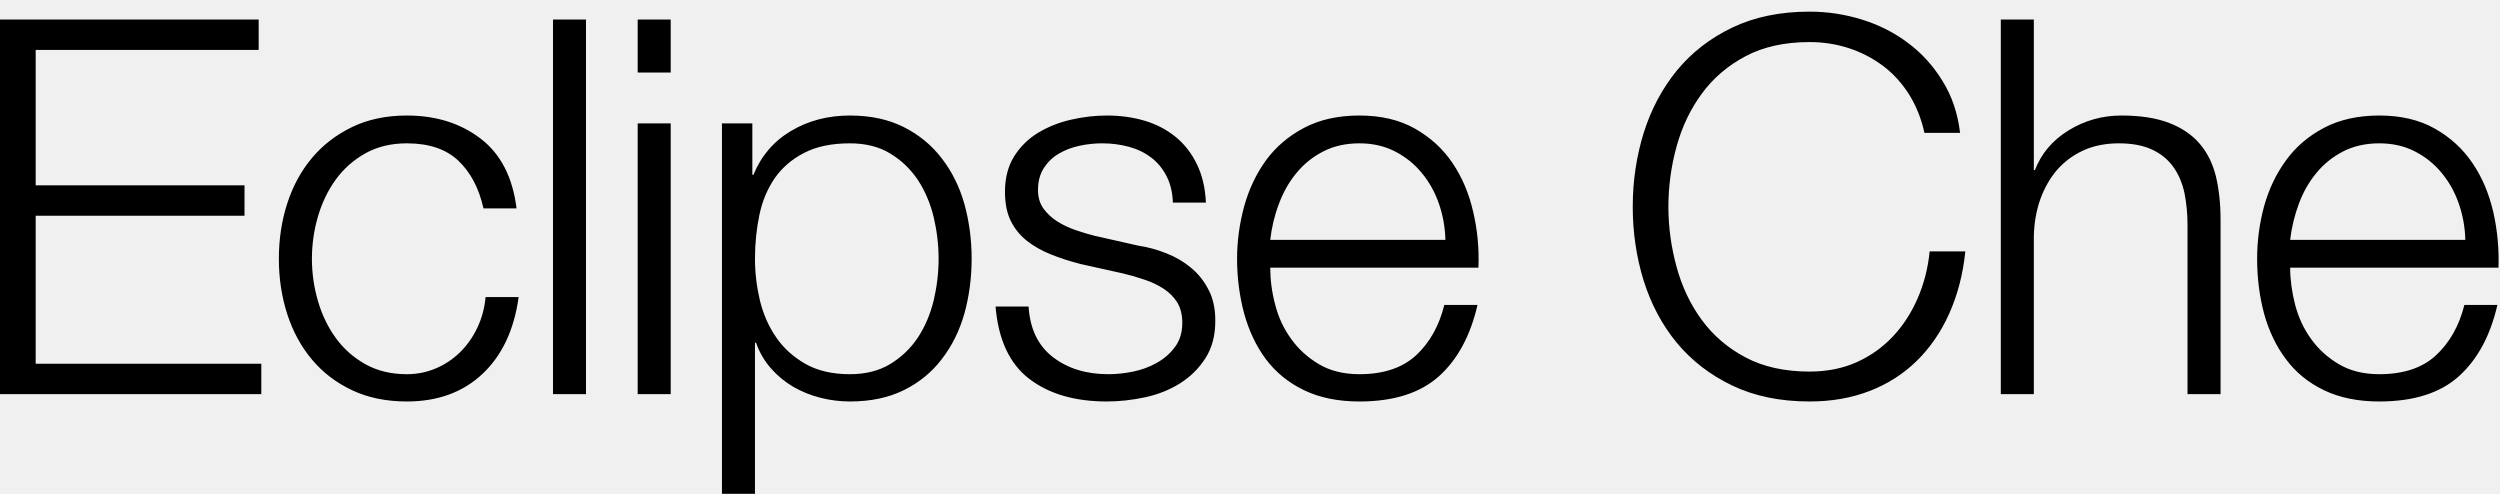
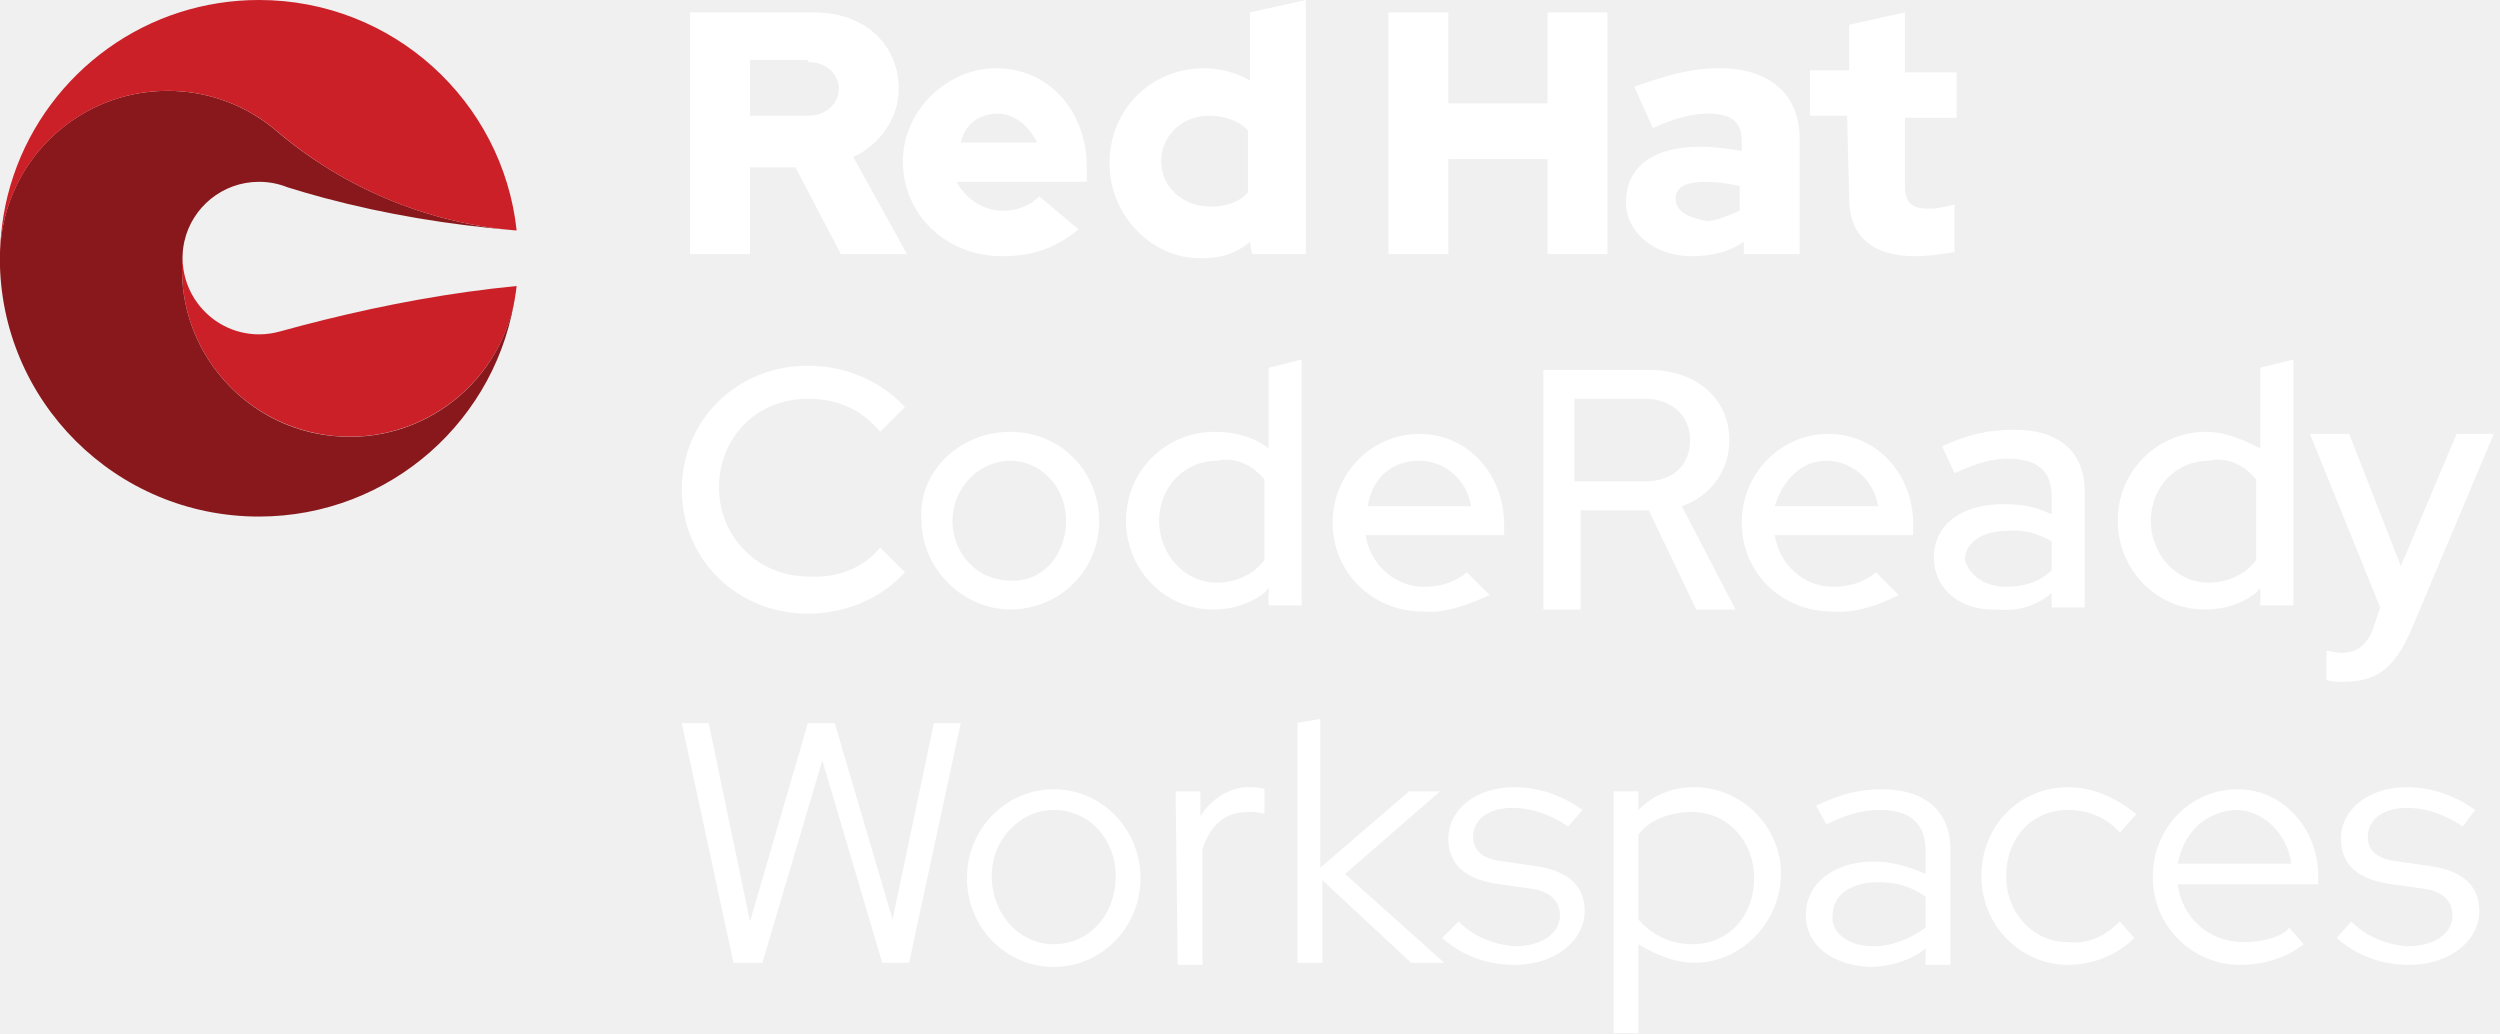
- <svg xmlns="http://www.w3.org/2000/svg" version="1.1" width="100%" height="100%" viewBox="0 0 162 32">
-   <path fill="#000" class="outer-fill" d="M 0,1.264 V 25.54 H 16.932 V 23.568 H 2.312 V 13.98 H 15.844 V 12.008 H 2.312 V 3.236 h 14.45 V 1.264 H 0 z m 31.33,12.24 h 2.142 C 33.223,11.487 32.446,9.979 31.143,8.982 29.84,7.985 28.247,7.486 26.366,7.486 c -1.337,0 -2.522,0.249 -3.553,0.748 -1.031,0.499 -1.898,1.167 -2.601,2.006 -0.703,0.839 -1.235,1.819 -1.598,2.941 -0.363,1.122 -0.544,2.318 -0.544,3.587 0,1.269 0.181,2.465 0.544,3.587 0.363,1.122 0.895,2.102 1.598,2.941 0.703,0.839 1.57,1.502 2.601,1.989 1.031,0.487 2.216,0.731 3.553,0.731 1.995,0 3.627,-0.595 4.896,-1.785 1.269,-1.19 2.051,-2.85 2.346,-4.981 h -2.142 c -0.068,0.725 -0.249,1.394 -0.544,2.006 -0.295,0.612 -0.669,1.139 -1.122,1.581 -0.453,0.442 -0.975,0.788 -1.564,1.037 -0.589,0.249 -1.213,0.374 -1.87,0.374 -1.02,0 -1.915,-0.215 -2.686,-0.646 -0.771,-0.431 -1.411,-0.997 -1.921,-1.7 -0.51,-0.703 -0.895,-1.502 -1.156,-2.397 -0.261,-0.895 -0.391,-1.808 -0.391,-2.737 0,-0.929 0.13,-1.842 0.391,-2.737 0.261,-0.895 0.646,-1.694 1.156,-2.397 0.51,-0.703 1.15,-1.269 1.921,-1.7 0.771,-0.431 1.666,-0.646 2.686,-0.646 1.428,0 2.539,0.374 3.332,1.122 0.793,0.748 1.337,1.779 1.632,3.094 z M 35.834,1.264 V 25.54 h 2.138 V 1.264 h -2.138 z m 5.488,0 v 3.434 h 2.14 V 1.264 h -2.14 z m 0,6.732 V 25.54 h 2.14 V 7.996 h -2.14 z m 5.46,0 V 32 h 2.14 v -9.792 h 0.07 c 0.22,0.635 0.55,1.19 0.97,1.666 0.42,0.476 0.9,0.873 1.44,1.19 0.55,0.317 1.14,0.555 1.77,0.714 0.63,0.159 1.27,0.238 1.9,0.238 1.34,0 2.5,-0.244 3.49,-0.731 0.99,-0.487 1.81,-1.156 2.46,-2.006 0.66,-0.85 1.15,-1.836 1.47,-2.958 0.31,-1.122 0.47,-2.306 0.47,-3.553 0,-1.247 -0.16,-2.431 -0.47,-3.553 -0.32,-1.122 -0.81,-2.108 -1.47,-2.958 -0.65,-0.85 -1.47,-1.524 -2.46,-2.023 -0.99,-0.499 -2.15,-0.748 -3.49,-0.748 -1.42,0 -2.7,0.334 -3.82,1.003 -1.12,0.669 -1.93,1.615 -2.43,2.839 h -0.07 V 7.996 h -1.97 z m 14.04,8.772 c 0,0.907 -0.11,1.808 -0.32,2.703 -0.22,0.895 -0.56,1.694 -1.02,2.397 -0.47,0.703 -1.06,1.275 -1.79,1.717 -0.72,0.442 -1.6,0.663 -2.62,0.663 -1.13,0 -2.09,-0.221 -2.87,-0.663 -0.78,-0.442 -1.42,-1.014 -1.9,-1.717 -0.49,-0.703 -0.84,-1.502 -1.06,-2.397 -0.21,-0.895 -0.32,-1.796 -0.32,-2.703 0,-0.997 0.1,-1.949 0.29,-2.856 0.19,-0.907 0.53,-1.7 1,-2.38 0.48,-0.68 1.11,-1.224 1.91,-1.632 0.79,-0.408 1.78,-0.612 2.95,-0.612 1.02,0 1.9,0.221 2.62,0.663 0.73,0.442 1.32,1.014 1.79,1.717 0.46,0.703 0.8,1.502 1.02,2.397 0.21,0.895 0.32,1.796 0.32,2.703 z m 15.18,-3.638 h 2.14 c -0.04,-0.952 -0.24,-1.779 -0.58,-2.482 -0.34,-0.703 -0.79,-1.292 -1.37,-1.768 -0.58,-0.476 -1.25,-0.827 -2.01,-1.054 -0.76,-0.227 -1.58,-0.34 -2.46,-0.34 -0.77,0 -1.55,0.091 -2.33,0.272 -0.79,0.181 -1.49,0.465 -2.13,0.85 -0.63,0.385 -1.15,0.895 -1.55,1.53 -0.39,0.635 -0.59,1.394 -0.59,2.278 0,0.748 0.12,1.377 0.37,1.887 0.25,0.51 0.6,0.941 1.04,1.292 0.44,0.351 0.96,0.646 1.55,0.884 0.59,0.238 1.23,0.448 1.94,0.629 l 2.75,0.612 c 0.48,0.113 0.95,0.249 1.41,0.408 0.47,0.159 0.88,0.357 1.24,0.595 0.36,0.238 0.65,0.533 0.87,0.884 0.21,0.351 0.32,0.788 0.32,1.309 0,0.612 -0.15,1.128 -0.46,1.547 -0.3,0.419 -0.69,0.765 -1.17,1.037 -0.48,0.272 -0.99,0.465 -1.55,0.578 -0.55,0.113 -1.09,0.17 -1.61,0.17 -1.43,0 -2.63,-0.368 -3.59,-1.105 -0.96,-0.737 -1.49,-1.83 -1.58,-3.281 h -2.14 c 0.18,2.153 0.91,3.717 2.19,4.692 1.28,0.975 2.95,1.462 5.02,1.462 0.81,0 1.64,-0.091 2.48,-0.272 0.84,-0.181 1.59,-0.482 2.26,-0.901 0.67,-0.419 1.22,-0.963 1.65,-1.632 0.43,-0.669 0.64,-1.479 0.64,-2.431 0,-0.771 -0.14,-1.439 -0.44,-2.006 -0.29,-0.567 -0.67,-1.043 -1.14,-1.428 -0.46,-0.385 -0.99,-0.697 -1.6,-0.935 -0.6,-0.238 -1.2,-0.402 -1.81,-0.493 l -2.86,-0.646 c -0.36,-0.091 -0.76,-0.21 -1.19,-0.357 -0.43,-0.147 -0.83,-0.334 -1.19,-0.561 -0.36,-0.227 -0.66,-0.504 -0.9,-0.833 -0.24,-0.329 -0.36,-0.731 -0.36,-1.207 0,-0.567 0.13,-1.043 0.38,-1.428 0.25,-0.385 0.57,-0.697 0.98,-0.935 0.41,-0.238 0.86,-0.408 1.35,-0.51 0.48,-0.102 0.96,-0.153 1.44,-0.153 0.61,0 1.19,0.074 1.73,0.221 0.55,0.147 1.03,0.38 1.45,0.697 0.42,0.317 0.75,0.72 1,1.207 0.25,0.487 0.39,1.06 0.41,1.717 z m 17.66,2.414 h -11.35 c 0.09,-0.793 0.27,-1.57 0.56,-2.329 0.28,-0.759 0.66,-1.428 1.14,-2.006 0.47,-0.578 1.05,-1.043 1.73,-1.394 0.68,-0.351 1.46,-0.527 2.35,-0.527 0.86,0 1.63,0.176 2.31,0.527 0.68,0.351 1.26,0.816 1.73,1.394 0.48,0.578 0.85,1.241 1.11,1.989 0.26,0.748 0.4,1.53 0.42,2.346 z m -11.35,1.802 h 13.49 c 0.05,-1.224 -0.06,-2.431 -0.34,-3.621 -0.27,-1.19 -0.72,-2.244 -1.34,-3.162 -0.62,-0.918 -1.43,-1.66 -2.43,-2.227 -1,-0.567 -2.2,-0.85 -3.6,-0.85 -1.39,0 -2.58,0.266 -3.59,0.799 -1.01,0.533 -1.83,1.235 -2.47,2.108 -0.63,0.873 -1.1,1.864 -1.41,2.975 -0.3,1.111 -0.46,2.244 -0.46,3.4 0,1.247 0.16,2.431 0.46,3.553 0.31,1.122 0.78,2.108 1.41,2.958 0.64,0.85 1.46,1.519 2.47,2.006 1.01,0.487 2.2,0.731 3.59,0.731 2.22,0 3.93,-0.544 5.15,-1.632 1.21,-1.088 2.04,-2.629 2.5,-4.624 h -2.15 c -0.34,1.36 -0.95,2.448 -1.83,3.264 -0.89,0.816 -2.11,1.224 -3.67,1.224 -1.02,0 -1.9,-0.215 -2.62,-0.646 -0.73,-0.431 -1.33,-0.975 -1.8,-1.632 -0.48,-0.657 -0.83,-1.4 -1.04,-2.227 -0.22,-0.827 -0.32,-1.626 -0.32,-2.397 z m 42.39,-8.738 h 2.31 c -0.15,-1.269 -0.53,-2.391 -1.14,-3.366 -0.6,-0.975 -1.34,-1.796 -2.24,-2.465 -0.89,-0.669 -1.89,-1.173 -2.99,-1.513 -1.1,-0.34 -2.23,-0.51 -3.38,-0.51 -1.91,0 -3.58,0.346 -5.02,1.037 -1.44,0.691 -2.63,1.621 -3.59,2.788 -0.95,1.167 -1.66,2.51 -2.14,4.029 -0.47,1.519 -0.71,3.117 -0.71,4.794 0,1.677 0.24,3.275 0.71,4.794 0.48,1.519 1.19,2.856 2.14,4.012 0.96,1.156 2.15,2.08 3.59,2.771 1.44,0.691 3.11,1.037 5.02,1.037 1.42,0 2.72,-0.227 3.89,-0.68 1.17,-0.453 2.18,-1.099 3.04,-1.938 0.86,-0.839 1.57,-1.859 2.11,-3.06 0.54,-1.201 0.9,-2.55 1.05,-4.046 h -2.31 c -0.11,1.088 -0.37,2.102 -0.78,3.043 -0.41,0.941 -0.94,1.762 -1.6,2.465 -0.66,0.703 -1.44,1.258 -2.34,1.666 -0.91,0.408 -1.93,0.612 -3.06,0.612 -1.61,0 -3,-0.306 -4.15,-0.918 -1.16,-0.612 -2.1,-1.422 -2.84,-2.431 -0.74,-1.009 -1.28,-2.153 -1.63,-3.434 -0.35,-1.281 -0.53,-2.578 -0.53,-3.893 0,-1.337 0.18,-2.641 0.53,-3.91 0.35,-1.269 0.89,-2.408 1.63,-3.417 0.74,-1.009 1.68,-1.819 2.84,-2.431 1.15,-0.612 2.54,-0.918 4.15,-0.918 0.88,0 1.72,0.13 2.53,0.391 0.8,0.261 1.54,0.64 2.21,1.139 0.67,0.499 1.23,1.116 1.7,1.853 0.46,0.737 0.8,1.57 1,2.499 z m 4.95,-7.344 V 25.54 h 2.14 V 15.306 c 0.02,-0.861 0.16,-1.66 0.42,-2.397 0.27,-0.737 0.63,-1.371 1.09,-1.904 0.47,-0.533 1.03,-0.952 1.7,-1.258 0.67,-0.306 1.44,-0.459 2.3,-0.459 0.86,0 1.58,0.136 2.16,0.408 0.58,0.272 1.03,0.646 1.37,1.122 0.34,0.476 0.58,1.037 0.72,1.683 0.13,0.646 0.2,1.343 0.2,2.091 V 25.54 h 2.14 V 14.252 c 0,-1.043 -0.1,-1.983 -0.3,-2.822 -0.21,-0.839 -0.56,-1.547 -1.06,-2.125 -0.49,-0.578 -1.16,-1.026 -1.98,-1.343 -0.83,-0.317 -1.86,-0.476 -3.08,-0.476 -1.25,0 -2.39,0.323 -3.44,0.969 -1.04,0.646 -1.76,1.502 -2.17,2.567 h -0.07 V 1.264 h -2.14 z m 30.1,14.28 h -11.35 c 0.09,-0.793 0.28,-1.57 0.56,-2.329 0.28,-0.759 0.66,-1.428 1.14,-2.006 0.47,-0.578 1.05,-1.043 1.73,-1.394 0.68,-0.351 1.46,-0.527 2.35,-0.527 0.86,0 1.63,0.176 2.31,0.527 0.68,0.351 1.26,0.816 1.73,1.394 0.48,0.578 0.85,1.241 1.11,1.989 0.26,0.748 0.4,1.53 0.42,2.346 z m -11.35,1.802 h 13.5 c 0.04,-1.224 -0.07,-2.431 -0.34,-3.621 -0.28,-1.19 -0.72,-2.244 -1.35,-3.162 -0.62,-0.918 -1.43,-1.66 -2.43,-2.227 -1,-0.567 -2.2,-0.85 -3.6,-0.85 -1.38,0 -2.58,0.266 -3.59,0.799 -1.01,0.533 -1.83,1.235 -2.46,2.108 -0.64,0.873 -1.11,1.864 -1.42,2.975 -0.3,1.111 -0.45,2.244 -0.45,3.4 0,1.247 0.15,2.431 0.45,3.553 0.31,1.122 0.78,2.108 1.42,2.958 0.63,0.85 1.45,1.519 2.46,2.006 1.01,0.487 2.21,0.731 3.59,0.731 2.22,0 3.94,-0.544 5.15,-1.632 1.21,-1.088 2.04,-2.629 2.5,-4.624 h -2.14 c -0.34,1.36 -0.96,2.448 -1.84,3.264 -0.88,0.816 -2.11,1.224 -3.67,1.224 -1.02,0 -1.89,-0.215 -2.62,-0.646 -0.73,-0.431 -1.33,-0.975 -1.8,-1.632 -0.48,-0.657 -0.82,-1.4 -1.04,-2.227 -0.21,-0.827 -0.32,-1.626 -0.32,-2.397 z" />
+ <svg xmlns="http://www.w3.org/2000/svg" version="1.1" width="121" height="50" viewBox="0 0 121 50" style="enable-background:new 0 0 121 50;" xml:space="preserve" data-name="Red Hat CodeReady Workspaces" id="CodeReady_Workspaces">
+   <style type="text/css">
+ 	.st0{fill:#FFFFFF;}
+ 	.st1{fill:#CC2028;}
+ 	.st2{fill:#88181B;}
+ </style>
+   <g>
+     <g>
+       <path class="st0" d="M42.6,26.5l1.2,1.2c-1.2,1.3-2.9,2-4.7,2c-3.4,0-6.1-2.6-6.1-6s2.7-6,6.1-6c1.9,0,3.6,0.8,4.7,2l-1.2,1.2    c-0.9-1.1-2.1-1.6-3.5-1.6c-2.5,0-4.3,1.9-4.3,4.3s1.9,4.3,4.3,4.3C40.5,28,41.8,27.5,42.6,26.5z" />
+       <path class="st0" d="M48.9,20.9c2.5,0,4.3,2,4.3,4.3c0,2.5-2,4.3-4.3,4.3s-4.3-2-4.3-4.3l0,0C44.4,22.9,46.4,20.9,48.9,20.9    C48.8,20.9,48.9,20.9,48.9,20.9z M51.6,25.2c0-1.6-1.2-2.9-2.7-2.9c-1.5,0-2.8,1.3-2.8,2.9s1.2,2.9,2.8,2.9    C50.4,28.2,51.6,26.9,51.6,25.2z" />
+       <path class="st0" d="M61.3,28.6c-0.7,0.6-1.6,0.9-2.6,0.9c-2.3,0-4.2-1.9-4.2-4.3s1.9-4.3,4.3-4.3c0.9,0,1.8,0.2,2.6,0.8v-3.9    l1.6-0.4v11.9h-1.6v-0.8H61.3z M58.9,28.2c0.9,0,1.8-0.4,2.3-1.1v-3.9c-0.6-0.7-1.4-1.1-2.3-0.9c-1.6,0-2.8,1.3-2.8,2.9    S57.3,28.2,58.9,28.2z" />
+       <path class="st0" d="M68.9,29.6c-2.5,0-4.4-1.9-4.4-4.3s1.9-4.3,4.2-4.3c2.3,0,4.1,1.9,4.1,4.4v0.5h-6.7c0.2,1.4,1.4,2.5,2.8,2.5    c0.8,0,1.5-0.2,2.1-0.7l1.1,1.1C71.2,29.2,70,29.7,68.9,29.6z M66.2,24.5h5c-0.2-1.3-1.3-2.2-2.5-2.2    C67.3,22.3,66.4,23.2,66.2,24.5z" />
+       <path class="st0" d="M74.5,17.9h5.3c2.3,0,3.9,1.4,3.9,3.4c0,1.5-0.9,2.7-2.3,3.2l2.6,5h-1.9l-2.3-4.8h-3.3v4.8h-1.8V17.9H74.5z     M76.2,19.4v3.9h3.4c1.4,0,2.2-0.8,2.2-2s-0.9-2-2.2-2h-3.4V19.4z" />
+       <path class="st0" d="M88.7,29.6c-2.5,0-4.4-1.9-4.4-4.3s1.9-4.3,4.2-4.3s4.1,1.9,4.1,4.4v0.5h-6.7c0.2,1.4,1.4,2.5,2.8,2.5    c0.8,0,1.5-0.2,2.1-0.7l1.1,1.1C91.1,29.2,89.9,29.7,88.7,29.6z M85.9,24.5h5c-0.2-1.3-1.3-2.2-2.5-2.2    C87.2,22.3,86.3,23.2,85.9,24.5z" />
+       <path class="st0" d="M93.6,27c0-1.6,1.3-2.6,3.4-2.6c0.8,0,1.5,0.1,2.3,0.5v-0.9c0-1.2-0.7-1.8-2.1-1.8c-0.8,0-1.5,0.2-2.6,0.7    l-0.6-1.3c1.3-0.6,2.3-0.8,3.5-0.8c2.2,0,3.4,1.1,3.4,3v5.6h-1.6v-0.7c-0.7,0.6-1.6,0.9-2.6,0.8C94.9,29.6,93.6,28.5,93.6,27z     M97.1,28.4c0.8,0,1.6-0.2,2.2-0.8v-1.4c-0.7-0.4-1.4-0.6-2.2-0.5c-1.2,0-2,0.6-2,1.4C95.3,27.8,96,28.4,97.1,28.4z" />
+       <path class="st0" d="M109.3,28.6c-0.7,0.6-1.6,0.9-2.6,0.9c-2.3,0-4.2-1.9-4.2-4.3s1.9-4.3,4.3-4.3c0.9,0,1.8,0.4,2.6,0.8v-3.9    l1.6-0.4v11.9h-1.6v-0.8H109.3z M106.9,28.2c0.9,0,1.8-0.4,2.3-1.1v-3.9c-0.6-0.7-1.4-1.1-2.3-0.9c-1.6,0-2.8,1.3-2.8,2.9    S105.3,28.2,106.9,28.2z" />
+       <path class="st0" d="M115.2,29.4l-3.4-8.4h1.9l2.5,6.4l2.7-6.4h1.8l-4,9.5c-0.8,1.8-1.6,2.5-3.3,2.5c-0.4,0-0.6,0-0.8-0.1v-1.4    c0.2,0,0.5,0.1,0.7,0.1c0.8,0,1.3-0.4,1.6-1.3L115.2,29.4z" />
+       <path class="st0" d="M35.5,46.6L33,35h1.3l2,9.6l2.8-9.6h1.3l2.8,9.5l2-9.5h1.3L44,46.6h-1.3l-2.9-9.8l-2.9,9.8L35.5,46.6z" />
+       <path class="st0" d="M51,38.2c2.3,0,4.2,1.9,4.2,4.3s-1.9,4.3-4.2,4.3s-4.2-1.9-4.2-4.3C46.8,40.1,48.7,38.2,51,38.2z M54,42.4    c0-1.8-1.3-3.2-3-3.2c-1.6,0-3,1.4-3,3.2c0,1.8,1.3,3.3,3,3.3C52.7,45.7,54,44.3,54,42.4L54,42.4z" />
+       <path class="st0" d="M56.9,38.3h1.2v1.2c0.5-0.8,1.4-1.4,2.3-1.4c0.2,0,0.6,0,0.8,0.1v1.2c-0.2-0.1-0.6-0.1-0.8-0.1    c-1.1,0-1.8,0.6-2.2,1.8v5.6h-1.2L56.9,38.3z" />
+       <path class="st0" d="M62.7,35l1.2-0.2v7.2l4.3-3.7h1.5l-4.6,4l4.8,4.3h-1.6l-4.3-4v4h-1.2V35H62.7z" />
+       <path class="st0" d="M70.6,44.6c0.7,0.7,1.6,1.1,2.7,1.2c1.3,0,2.2-0.6,2.2-1.5c0-0.7-0.5-1.2-1.5-1.3l-1.4-0.2    c-1.6-0.2-2.5-0.9-2.5-2.2c0-1.4,1.3-2.5,3.2-2.5c1.2,0,2.3,0.4,3.3,1.1L75.9,40c-0.9-0.6-1.8-0.9-2.7-0.9c-1.2,0-1.9,0.6-1.9,1.4    c0,0.7,0.5,1.1,1.5,1.2l1.4,0.2c1.6,0.2,2.5,0.9,2.5,2.2c0,1.4-1.4,2.6-3.4,2.6c-1.4,0-2.6-0.5-3.5-1.3L70.6,44.6z" />
+       <path class="st0" d="M78.1,38.3h1.2v0.9c0.7-0.7,1.6-1.1,2.7-1.1c2.3,0,4.2,1.9,4.2,4.2s-1.9,4.3-4.2,4.3c-0.9,0-1.9-0.4-2.7-0.9    V50h-1.2V38.3z M79.3,40.4v4.1c0.6,0.7,1.5,1.2,2.6,1.2c1.8,0,3-1.4,3-3.2c0-1.8-1.3-3.2-3-3.2C80.8,39.3,79.8,39.7,79.3,40.4    L79.3,40.4z" />
+       <path class="st0" d="M87.4,44.3c0-1.5,1.3-2.6,3.3-2.6c0.8,0,1.6,0.2,2.5,0.6v-1.1c0-1.3-0.7-2-2.2-2c-0.8,0-1.6,0.2-2.6,0.7    L87.9,39c1.2-0.6,2.2-0.8,3.2-0.8c2.1,0,3.3,1.1,3.3,2.9v5.6h-1.2v-0.8c-0.7,0.6-1.8,0.9-2.7,0.9C88.6,46.7,87.4,45.7,87.4,44.3z     M90.7,45.8c0.9,0,1.8-0.4,2.5-0.9v-1.5c-0.7-0.5-1.4-0.7-2.3-0.7c-1.3,0-2.2,0.6-2.2,1.6C88.6,45.1,89.4,45.8,90.7,45.8z" />
+       <path class="st0" d="M102.6,44.6l0.7,0.8c-0.8,0.8-2,1.3-3.2,1.3c-2.3,0-4.2-1.9-4.2-4.3c0-2.5,1.9-4.3,4.2-4.3    c1.2,0,2.3,0.5,3.3,1.3l-0.8,0.9c-0.6-0.7-1.5-1.1-2.5-1.1c-1.8,0-3,1.4-3,3.2c0,1.8,1.3,3.2,3,3.2    C101.1,45.7,101.9,45.3,102.6,44.6z" />
+       <path class="st0" d="M108.4,46.7c-2.3,0-4.2-1.9-4.2-4.2v-0.1c0-2.3,1.8-4.2,4.1-4.2c2.2,0,3.9,1.9,3.9,4.2v0.4h-6.8    c0.2,1.6,1.5,2.8,3.2,2.8c0.8,0,1.8-0.2,2.2-0.7l0.7,0.8C110.6,46.4,109.5,46.7,108.4,46.7z M105.4,41.8h5.5    c-0.2-1.5-1.4-2.6-2.7-2.6C106.7,39.3,105.7,40.3,105.4,41.8L105.4,41.8z" />
+       <path class="st0" d="M113.8,44.6c0.7,0.7,1.6,1.1,2.7,1.2c1.3,0,2.2-0.6,2.2-1.5c0-0.7-0.5-1.2-1.5-1.3l-1.4-0.2    c-1.6-0.2-2.5-0.9-2.5-2.2c0-1.4,1.3-2.5,3.2-2.5c1.2,0,2.3,0.4,3.3,1.1l-0.6,0.8c-0.9-0.6-1.8-0.9-2.7-0.9    c-1.2,0-1.9,0.6-1.9,1.4c0,0.7,0.5,1.1,1.5,1.2l1.4,0.2c1.6,0.2,2.5,0.9,2.5,2.2c0,1.4-1.4,2.6-3.4,2.6c-1.4,0-2.6-0.5-3.5-1.3    L113.8,44.6z" />
+       <path class="st0" d="M89.5,9.6c0,1.9,1.2,2.8,3.2,2.8c0.6,0,1.3-0.1,1.9-0.2V9.9c-0.4,0.1-0.8,0.2-1.2,0.2c-0.8,0-1.2-0.2-1.2-1.1    V5.7h2.5V3.5h-2.5V0.6l-2.7,0.6v2.2h-1.9v2.2h1.8L89.5,9.6z M81.1,9.6c0-0.6,0.6-0.8,1.5-0.8c0.6,0,1.1,0.1,1.6,0.2v1.2    c-0.5,0.2-1.1,0.5-1.6,0.5C81.6,10.5,81.1,10.2,81.1,9.6 M81.9,12.4c0.9,0,1.8-0.2,2.5-0.7v0.6h2.7V6.7c0-2.1-1.4-3.4-3.9-3.4    c-1.4,0-2.7,0.4-4.1,0.9l0.9,2c1.1-0.5,1.9-0.7,2.7-0.7c1.2,0,1.6,0.5,1.6,1.3v0.5c-0.7-0.1-1.3-0.2-2-0.2c-2.2,0-3.6,0.9-3.6,2.7    C78.7,11.2,80,12.4,81.9,12.4 M67.2,12.3h2.9V7.7h4.8v4.6h2.9V0.6h-2.9V5h-4.8V0.6h-2.9V12.3z M56.2,7.8c0-1.3,1.1-2.2,2.3-2.2    c0.7,0,1.4,0.2,1.9,0.7v3C60,9.8,59.3,10,58.6,10C57.3,10,56.2,9.1,56.2,7.8 M60.6,12.3h2.6V0l-2.7,0.6v3.3    c-0.7-0.4-1.5-0.6-2.2-0.6c-2.6,0-4.6,2-4.6,4.6c0,2.5,2,4.6,4.4,4.6c0,0,0,0,0.1,0c0.8,0,1.6-0.2,2.3-0.8L60.6,12.3z M48.3,5.5    c0.8,0,1.5,0.6,1.9,1.4h-3.7C46.7,6,47.4,5.5,48.3,5.5 M43.7,7.8c0,2.6,2.1,4.6,4.8,4.6c1.5,0,2.6-0.4,3.7-1.3l-1.9-1.6    c-0.5,0.5-1.1,0.7-1.8,0.7c-0.9,0-1.8-0.6-2.2-1.4h6.3V8.1c0-2.8-1.9-4.8-4.4-4.8C45.9,3.3,43.7,5.3,43.7,7.8L43.7,7.8 M39.1,3    c0.9,0,1.5,0.6,1.5,1.3S40,5.6,39.1,5.6h-2.8V2.9h2.8V3z M33.4,12.3h2.9V8.1h2.2l2.2,4.2h3.2l-2.6-4.7c1.3-0.6,2.2-1.9,2.2-3.3    c0-2.1-1.6-3.7-4.1-3.7h-6L33.4,12.3z" />
+     </g>
+     <g id="g622" transform="matrix(0.06159216,0,0,0.06141563,-47.41426,-21.31184)">
+       <path id="path612" class="st1" d="M1172.6,528.4c0.8,0.1,1.6,0.1,2.4,0.2C1174.2,528.6,1173.4,528.5,1172.6,528.4L1172.6,528.4z" />
+       <path id="path614" class="st1" d="M1175.7,528.7L1175.7,528.7c-0.1,0-0.1,0-0.2,0C1175.6,528.7,1175.6,528.7,1175.7,528.7z" />
+       <path id="path616" class="st1" d="M1024.1,599.2c-11.6,2.9-23.1,5.9-34.6,9.1c-5.1,1.4-10.5,2.2-16.1,2.2c-20.2,0-38-10-48.9-25.3    c0-0.1-0.1-0.1-0.1-0.2c-0.2-0.3-0.4-0.6-0.6-0.9c-0.1-0.2-0.2-0.3-0.4-0.5c-0.1-0.2-0.2-0.4-0.4-0.6c-0.2-0.3-0.4-0.6-0.6-0.9    c0-0.1-0.1-0.1-0.1-0.2c-5.7-9.2-9-20-9-31.6c0-0.7,0-1.4,0-2.1c-4,47.1,17.3,90.7,52.8,117c18.5,13.7,40.9,22.8,65.5,25.3    c70.8,7,134.1-43.4,143.6-113.4c0.2-1.6,0.4-3.1,0.6-4.7C1124.6,577.4,1074,586.8,1024.1,599.2z" />
+       <path id="path618" class="st2" d="M1031.6,690.6c-24.6-2.4-47-11.5-65.5-25.3c-35.5-26.4-56.8-69.9-52.8-117    c0.1-3.8,0.6-7.5,1.4-11.1c6-26.8,30-46.9,58.6-46.9c7.9,0,15.5,1.5,22.4,4.3c9.6,3,19.2,5.8,28.9,8.4c48.4,13,98,21.1,148,25.4    c0,0,0,0,0,0c-68.4-6.3-133.2-33.6-185.5-78.2l0,0c-2.3-1.9-4.6-3.8-7-5.6c-21.9-16.3-49.1-26-78.6-26    c-72.8,0-131.7,58.9-131.8,131.7c0,0.1,0,0.1,0,0.2c0,0,0,0.1,0,0.1l0,0c0,112.4,91.1,203.5,203.5,203.5l0,0    c103.4,0,188.7-77,201.8-176.8C1165.7,647.2,1102.4,697.7,1031.6,690.6z" />
+       <path id="path620" class="st1" d="M973.3,347L973.3,347c-21.6,0-42.5,3.4-62,9.6c-82,26.2-141.4,103-141.5,193.7    c0.1-72.7,59-131.7,131.8-131.7c29.4,0,56.6,9.7,78.6,26l7,5.6c52.3,44.7,117.1,72,185.5,78.2c0.8,0.1,1.6,0.1,2.4,0.2    c0.2,0,0.3,0,0.5,0c0.1,0,0.1,0,0.2,0C1164.8,426.6,1078.4,347,973.3,347z" />
+     </g>
+   </g>
</svg>
